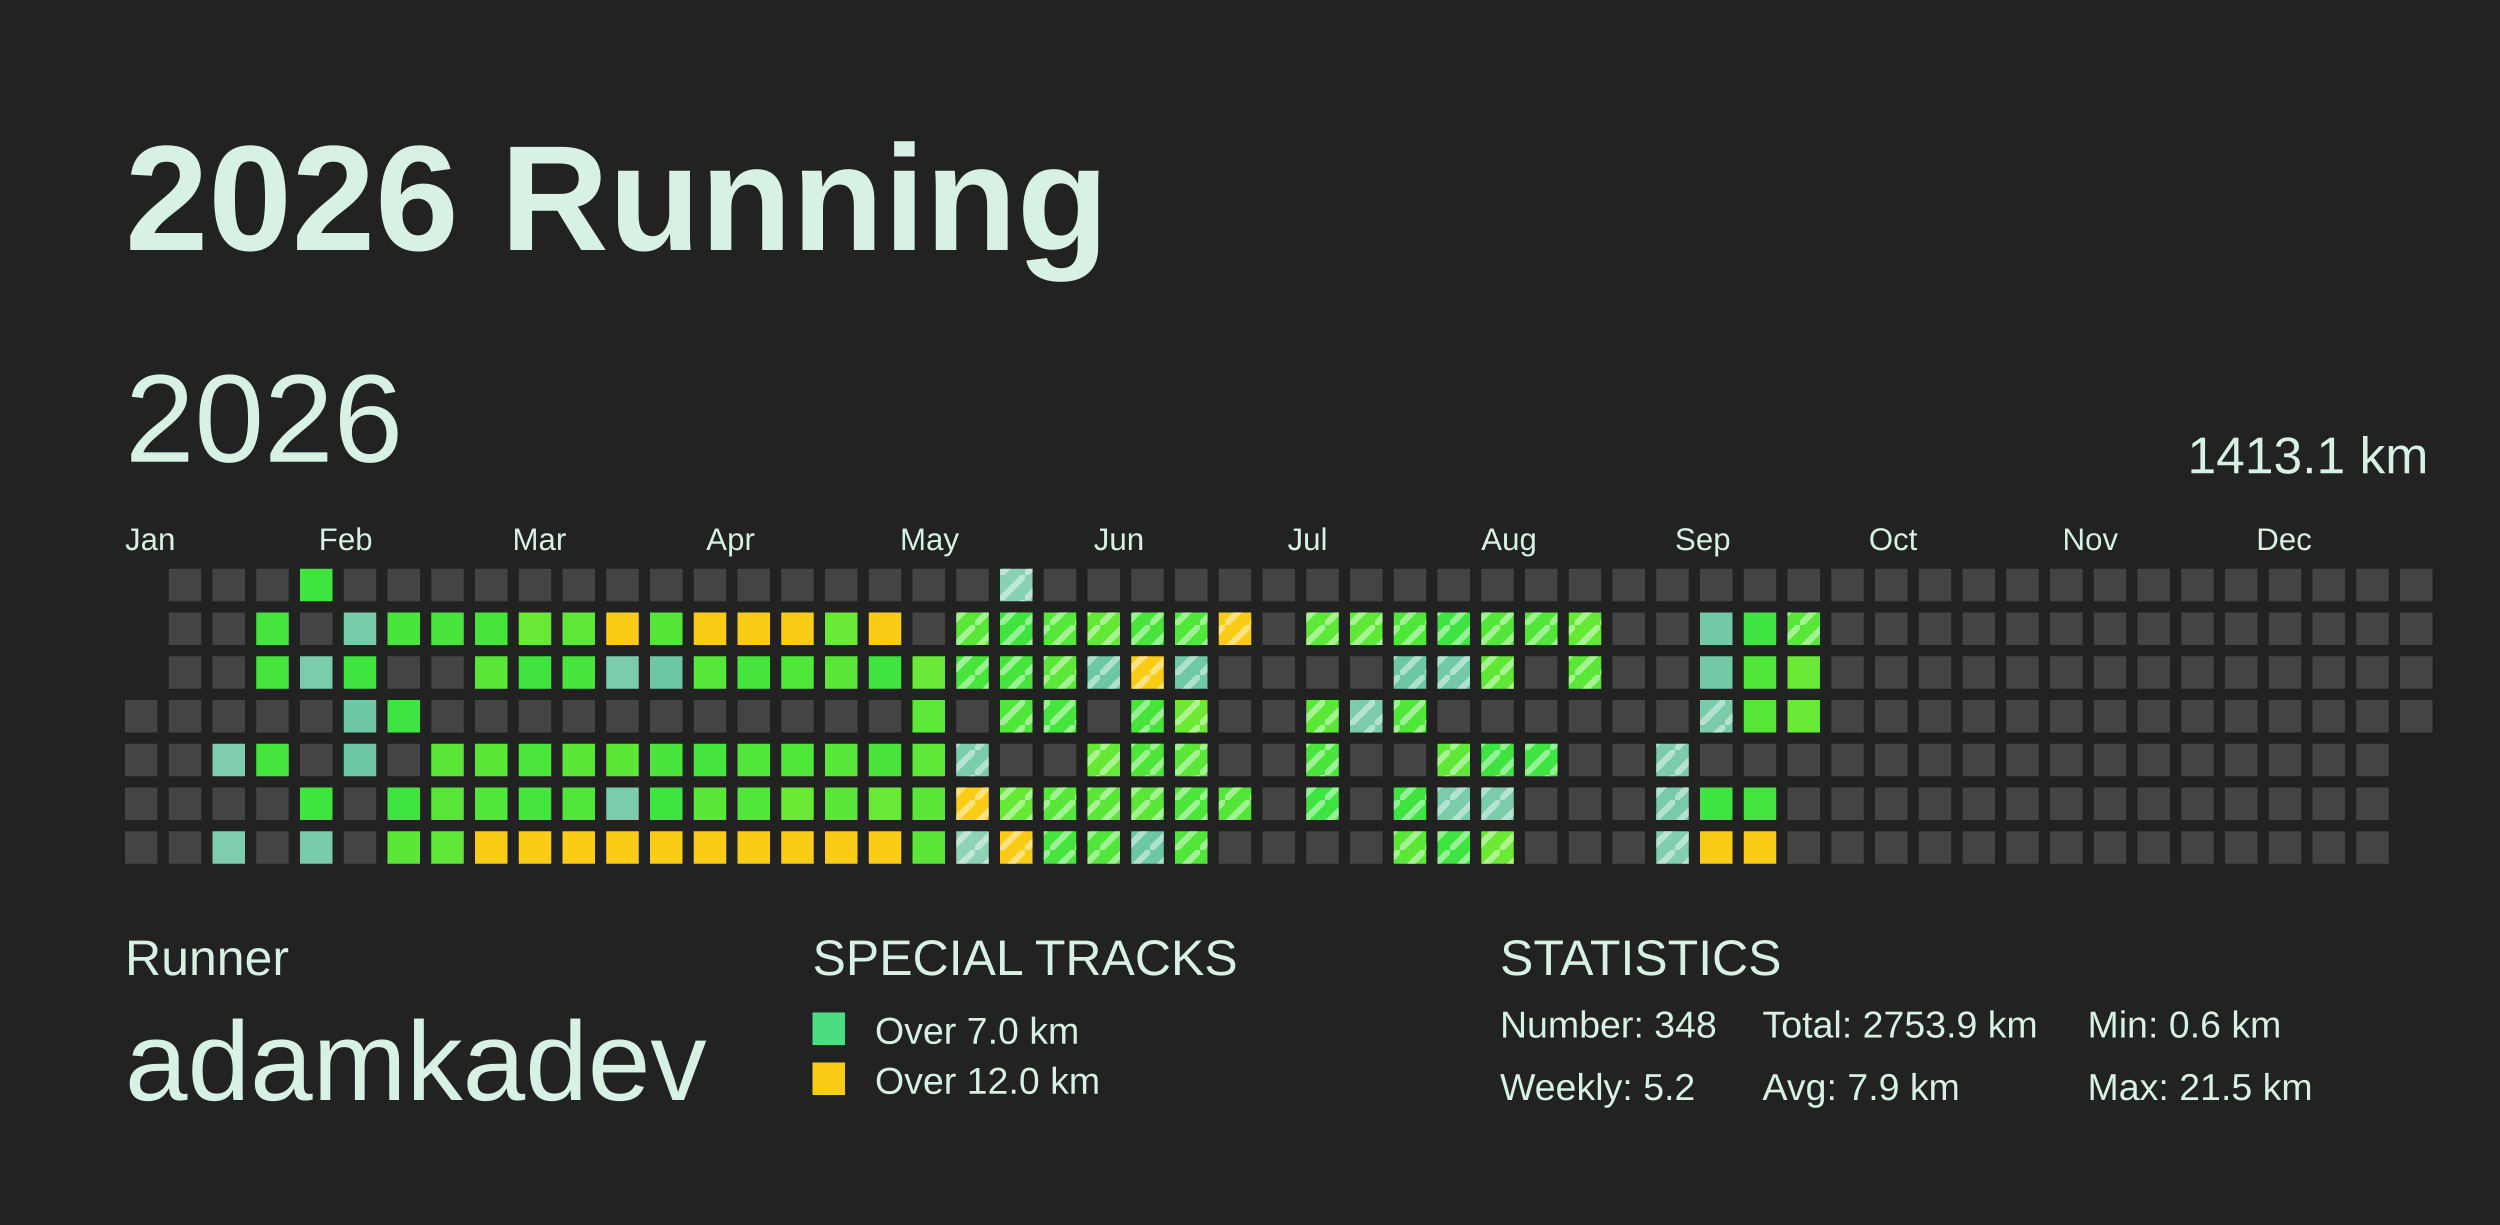
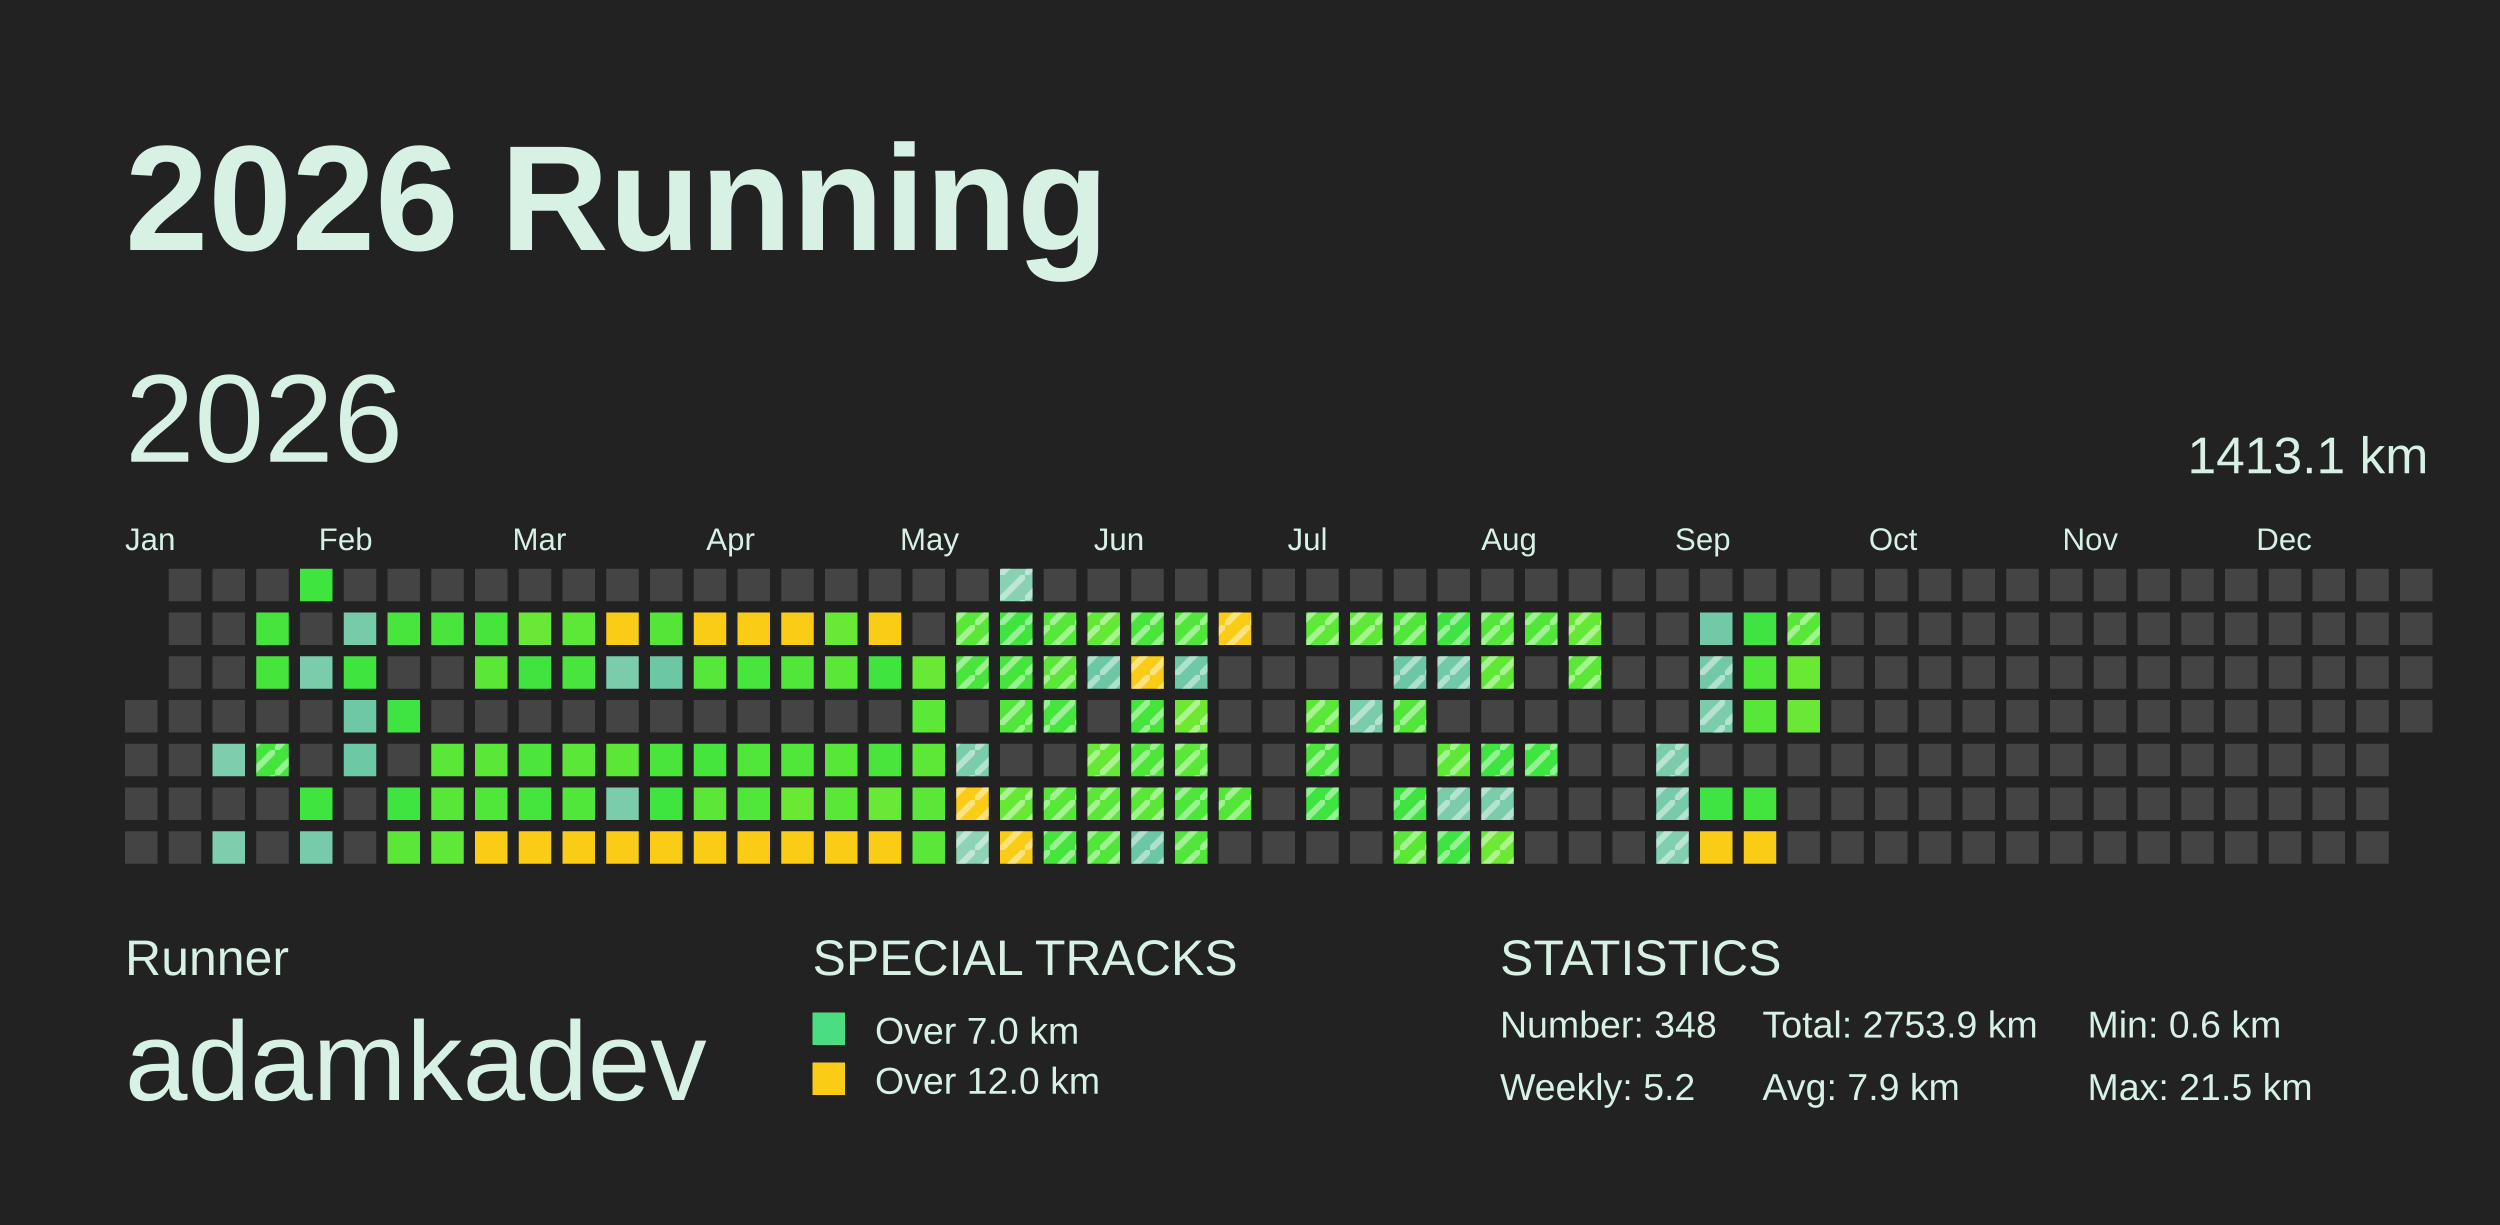
<svg xmlns="http://www.w3.org/2000/svg" baseProfile="full" height="98mm" version="1.1" viewBox="0,0,200,98" width="200mm">
  <defs>
    <pattern height="2" id="indoor-stripe" patternUnits="userSpaceOnUse" width="2">
      <line stroke="white" stroke-opacity="0.45" stroke-width="0.5" x1="0" x2="2" y1="2" y2="0" />
    </pattern>
  </defs>
  <rect fill="#222222" height="98" width="200" x="0" y="0" />
  <text fill="#D7F2E5" style="font-size:12px; font-family:Arial; font-weight:bold;" x="10" y="20">2026 Running</text>
  <text fill="#D7F2E5" style="font-size:4px; font-family:Arial" x="10" y="78">Runner</text>
  <text fill="#D7F2E5" style="font-size:9px; font-family:Arial" x="10" y="88">adamkadev</text>
  <text fill="#D7F2E5" style="font-size:4px; font-family:Arial" x="65" y="78">SPECIAL TRACKS</text>
  <rect fill="#4ADE80" height="2.6" width="2.6" x="65" y="81" />
  <text fill="#D7F2E5" style="font-size:3px; font-family:Arial" x="70" y="83.5">Over 7.0 km</text>
  <rect fill="#FACC15" height="2.6" width="2.6" x="65" y="85" />
  <text fill="#D7F2E5" style="font-size:3px; font-family:Arial" x="70" y="87.5">Over 12.0 km</text>
  <text fill="#D7F2E5" style="font-size:4px; font-family:Arial" x="120" y="78">STATISTICS</text>
  <text fill="#D7F2E5" style="font-size:3px; font-family:Arial" x="120" y="83">Number: 348</text>
  <text fill="#D7F2E5" style="font-size:3px; font-family:Arial" x="120" y="88">Weekly: 5.2</text>
  <text fill="#D7F2E5" style="font-size:3px; font-family:Arial" x="141" y="83">Total: 2753.9 km</text>
  <text fill="#D7F2E5" style="font-size:3px; font-family:Arial" x="141" y="88">Avg: 7.9 km</text>
  <text fill="#D7F2E5" style="font-size:3px; font-family:Arial" x="167" y="83">Min: 0.6 km</text>
  <text fill="#D7F2E5" style="font-size:3px; font-family:Arial" x="167" y="88">Max: 21.5 km</text>
  <text dominant-baseline="hanging" fill="#D7F2E5" style="font-size:10.0px; font-family:Arial;" x="10" y="30">2026</text>
  <text dominant-baseline="hanging" fill="#D7F2E5" style="font-size:4.125px; font-family:Arial;" x="175" y="35">1413.1 km</text>
  <text fill="#D7F2E5" style="font-size:2.5px; font-family:Arial" x="10.0" y="44">Jan</text>
  <text fill="#D7F2E5" style="font-size:2.5px; font-family:Arial" x="25.5" y="44">Feb</text>
  <text fill="#D7F2E5" style="font-size:2.5px; font-family:Arial" x="41.0" y="44">Mar</text>
  <text fill="#D7F2E5" style="font-size:2.5px; font-family:Arial" x="56.5" y="44">Apr</text>
  <text fill="#D7F2E5" style="font-size:2.5px; font-family:Arial" x="72.0" y="44">May</text>
  <text fill="#D7F2E5" style="font-size:2.5px; font-family:Arial" x="87.5" y="44">Jun</text>
  <text fill="#D7F2E5" style="font-size:2.5px; font-family:Arial" x="103.0" y="44">Jul</text>
  <text fill="#D7F2E5" style="font-size:2.5px; font-family:Arial" x="118.5" y="44">Aug</text>
  <text fill="#D7F2E5" style="font-size:2.5px; font-family:Arial" x="134.0" y="44">Sep</text>
  <text fill="#D7F2E5" style="font-size:2.5px; font-family:Arial" x="149.5" y="44">Oct</text>
  <text fill="#D7F2E5" style="font-size:2.5px; font-family:Arial" x="165.0" y="44">Nov</text>
  <text fill="#D7F2E5" style="font-size:2.5px; font-family:Arial" x="180.5" y="44">Dec</text>
  <rect fill="#444444" height="2.6" width="2.6" x="10.0" y="56.0" />
  <rect fill="#444444" height="2.6" width="2.6" x="10.0" y="59.5" />
  <rect fill="#444444" height="2.6" width="2.6" x="10.0" y="63.0" />
  <rect fill="#444444" height="2.6" width="2.6" x="10.0" y="66.5" />
  <rect fill="#444444" height="2.6" width="2.6" x="13.5" y="45.5" />
  <rect fill="#444444" height="2.6" width="2.6" x="13.5" y="49.0" />
  <rect fill="#444444" height="2.6" width="2.6" x="13.5" y="52.5" />
  <rect fill="#444444" height="2.6" width="2.6" x="13.5" y="56.0" />
  <rect fill="#444444" height="2.6" width="2.6" x="13.5" y="59.5" />
  <rect fill="#444444" height="2.6" width="2.6" x="13.5" y="63.0" />
  <rect fill="#444444" height="2.6" width="2.6" x="13.5" y="66.5" />
  <rect fill="#444444" height="2.6" width="2.6" x="17.0" y="45.5" />
  <rect fill="#444444" height="2.6" width="2.6" x="17.0" y="49.0" />
  <rect fill="#444444" height="2.6" width="2.6" x="17.0" y="52.5" />
  <rect fill="#444444" height="2.6" width="2.6" x="17.0" y="56.0" />
  <rect fill="#7ecdad" height="2.6" width="2.6" x="17.0" y="59.5" />
  <rect fill="#444444" height="2.6" width="2.6" x="17.0" y="63.0" />
  <rect fill="#7ecdad" height="2.6" width="2.6" x="17.0" y="66.5" />
  <rect fill="#444444" height="2.6" width="2.6" x="20.5" y="45.5" />
  <rect fill="#45e53d" height="2.6" width="2.6" x="20.5" y="49.0" />
  <rect fill="#46e53c" height="2.6" width="2.6" x="20.5" y="52.5" />
  <rect fill="#444444" height="2.6" width="2.6" x="20.5" y="56.0" />
  <rect fill="#43e53d" height="2.6" width="2.6" x="20.5" y="59.5" />
+   <rect fill="url(#indoor-stripe)" height="2.6" style="pointer-events: none;" width="2.6" x="20.5" y="59.5" />
  <rect fill="#444444" height="2.6" width="2.6" x="20.5" y="63.0" />
  <rect fill="#444444" height="2.6" width="2.6" x="20.5" y="66.5" />
  <rect fill="#3fe43e" height="2.6" width="2.6" x="24.0" y="45.5" />
  <rect fill="#444444" height="2.6" width="2.6" x="24.0" y="49.0" />
  <rect fill="#7accab" height="2.6" width="2.6" x="24.0" y="52.5" />
  <rect fill="#444444" height="2.6" width="2.6" x="24.0" y="56.0" />
  <rect fill="#444444" height="2.6" width="2.6" x="24.0" y="59.5" />
  <rect fill="#40e43e" height="2.6" width="2.6" x="24.0" y="63.0" />
  <rect fill="#78cbaa" height="2.6" width="2.6" x="24.0" y="66.5" />
  <rect fill="#444444" height="2.6" width="2.6" x="27.5" y="45.5" />
  <rect fill="#76cba9" height="2.6" width="2.6" x="27.5" y="49.0" />
  <rect fill="#3fe43e" height="2.6" width="2.6" x="27.5" y="52.5" />
  <rect fill="#6ec8a5" height="2.6" width="2.6" x="27.5" y="56.0" />
  <rect fill="#6dc8a5" height="2.6" width="2.6" x="27.5" y="59.5" />
  <rect fill="#444444" height="2.6" width="2.6" x="27.5" y="63.0" />
  <rect fill="#444444" height="2.6" width="2.6" x="27.5" y="66.5" />
  <rect fill="#444444" height="2.6" width="2.6" x="31.0" y="45.5" />
  <rect fill="#48e53c" height="2.6" width="2.6" x="31.0" y="49.0" />
  <rect fill="#444444" height="2.6" width="2.6" x="31.0" y="52.5" />
  <rect fill="#3fe442" height="2.6" width="2.6" x="31.0" y="56.0" />
  <rect fill="#444444" height="2.6" width="2.6" x="31.0" y="59.5" />
  <rect fill="#3fe441" height="2.6" width="2.6" x="31.0" y="63.0" />
  <rect fill="#5be738" height="2.6" width="2.6" x="31.0" y="66.5" />
  <rect fill="#444444" height="2.6" width="2.6" x="34.5" y="45.5" />
  <rect fill="#49e53c" height="2.6" width="2.6" x="34.5" y="49.0" />
  <rect fill="#444444" height="2.6" width="2.6" x="34.5" y="52.5" />
  <rect fill="#444444" height="2.6" width="2.6" x="34.5" y="56.0" />
  <rect fill="#5be738" height="2.6" width="2.6" x="34.5" y="59.5" />
  <rect fill="#58e738" height="2.6" width="2.6" x="34.5" y="63.0" />
  <rect fill="#5fe837" height="2.6" width="2.6" x="34.5" y="66.5" />
  <rect fill="#444444" height="2.6" width="2.6" x="38.0" y="45.5" />
  <rect fill="#47e53c" height="2.6" width="2.6" x="38.0" y="49.0" />
  <rect fill="#5be738" height="2.6" width="2.6" x="38.0" y="52.5" />
  <rect fill="#444444" height="2.6" width="2.6" x="38.0" y="56.0" />
  <rect fill="#5be738" height="2.6" width="2.6" x="38.0" y="59.5" />
  <rect fill="#50e63a" height="2.6" width="2.6" x="38.0" y="63.0" />
  <rect fill="#FACC15" height="2.6" width="2.6" x="38.0" y="66.5" />
  <rect fill="#444444" height="2.6" width="2.6" x="41.5" y="45.5" />
  <rect fill="#69e935" height="2.6" width="2.6" x="41.5" y="49.0" />
  <rect fill="#41e43e" height="2.6" width="2.6" x="41.5" y="52.5" />
  <rect fill="#444444" height="2.6" width="2.6" x="41.5" y="56.0" />
  <rect fill="#4be53b" height="2.6" width="2.6" x="41.5" y="59.5" />
  <rect fill="#45e53d" height="2.6" width="2.6" x="41.5" y="63.0" />
  <rect fill="#FACC15" height="2.6" width="2.6" x="41.5" y="66.5" />
  <rect fill="#444444" height="2.6" width="2.6" x="45.0" y="45.5" />
  <rect fill="#5de837" height="2.6" width="2.6" x="45.0" y="49.0" />
  <rect fill="#48e53c" height="2.6" width="2.6" x="45.0" y="52.5" />
  <rect fill="#444444" height="2.6" width="2.6" x="45.0" y="56.0" />
  <rect fill="#5be738" height="2.6" width="2.6" x="45.0" y="59.5" />
  <rect fill="#50e63a" height="2.6" width="2.6" x="45.0" y="63.0" />
  <rect fill="#FACC15" height="2.6" width="2.6" x="45.0" y="66.5" />
  <rect fill="#444444" height="2.6" width="2.6" x="48.5" y="45.5" />
  <rect fill="#FACC15" height="2.6" width="2.6" x="48.5" y="49.0" />
  <rect fill="#7accab" height="2.6" width="2.6" x="48.5" y="52.5" />
  <rect fill="#444444" height="2.6" width="2.6" x="48.5" y="56.0" />
  <rect fill="#5ce737" height="2.6" width="2.6" x="48.5" y="59.5" />
  <rect fill="#7accab" height="2.6" width="2.6" x="48.5" y="63.0" />
  <rect fill="#FACC15" height="2.6" width="2.6" x="48.5" y="66.5" />
  <rect fill="#444444" height="2.6" width="2.6" x="52.0" y="45.5" />
  <rect fill="#53e639" height="2.6" width="2.6" x="52.0" y="49.0" />
  <rect fill="#6cc7a4" height="2.6" width="2.6" x="52.0" y="52.5" />
  <rect fill="#444444" height="2.6" width="2.6" x="52.0" y="56.0" />
  <rect fill="#4ae53b" height="2.6" width="2.6" x="52.0" y="59.5" />
  <rect fill="#40e43e" height="2.6" width="2.6" x="52.0" y="63.0" />
  <rect fill="#FACC15" height="2.6" width="2.6" x="52.0" y="66.5" />
  <rect fill="#444444" height="2.6" width="2.6" x="55.5" y="45.5" />
  <rect fill="#FACC15" height="2.6" width="2.6" x="55.5" y="49.0" />
  <rect fill="#55e739" height="2.6" width="2.6" x="55.5" y="52.5" />
  <rect fill="#444444" height="2.6" width="2.6" x="55.5" y="56.0" />
  <rect fill="#45e53d" height="2.6" width="2.6" x="55.5" y="59.5" />
  <rect fill="#5be738" height="2.6" width="2.6" x="55.5" y="63.0" />
  <rect fill="#FACC15" height="2.6" width="2.6" x="55.5" y="66.5" />
  <rect fill="#444444" height="2.6" width="2.6" x="59.0" y="45.5" />
  <rect fill="#FACC15" height="2.6" width="2.6" x="59.0" y="49.0" />
  <rect fill="#48e53c" height="2.6" width="2.6" x="59.0" y="52.5" />
  <rect fill="#444444" height="2.6" width="2.6" x="59.0" y="56.0" />
  <rect fill="#50e63a" height="2.6" width="2.6" x="59.0" y="59.5" />
  <rect fill="#50e63a" height="2.6" width="2.6" x="59.0" y="63.0" />
  <rect fill="#FACC15" height="2.6" width="2.6" x="59.0" y="66.5" />
  <rect fill="#444444" height="2.6" width="2.6" x="62.5" y="45.5" />
  <rect fill="#FACC15" height="2.6" width="2.6" x="62.5" y="49.0" />
  <rect fill="#51e63a" height="2.6" width="2.6" x="62.5" y="52.5" />
  <rect fill="#444444" height="2.6" width="2.6" x="62.5" y="56.0" />
  <rect fill="#50e63a" height="2.6" width="2.6" x="62.5" y="59.5" />
  <rect fill="#6ae934" height="2.6" width="2.6" x="62.5" y="63.0" />
  <rect fill="#FACC15" height="2.6" width="2.6" x="62.5" y="66.5" />
  <rect fill="#444444" height="2.6" width="2.6" x="66.0" y="45.5" />
  <rect fill="#67e935" height="2.6" width="2.6" x="66.0" y="49.0" />
  <rect fill="#5be738" height="2.6" width="2.6" x="66.0" y="52.5" />
  <rect fill="#444444" height="2.6" width="2.6" x="66.0" y="56.0" />
  <rect fill="#57e739" height="2.6" width="2.6" x="66.0" y="59.5" />
  <rect fill="#5be738" height="2.6" width="2.6" x="66.0" y="63.0" />
  <rect fill="#FACC15" height="2.6" width="2.6" x="66.0" y="66.5" />
  <rect fill="#444444" height="2.6" width="2.6" x="69.5" y="45.5" />
  <rect fill="#FACC15" height="2.6" width="2.6" x="69.5" y="49.0" />
  <rect fill="#3fe43e" height="2.6" width="2.6" x="69.5" y="52.5" />
  <rect fill="#444444" height="2.6" width="2.6" x="69.5" y="56.0" />
  <rect fill="#49e53c" height="2.6" width="2.6" x="69.5" y="59.5" />
  <rect fill="#68e935" height="2.6" width="2.6" x="69.5" y="63.0" />
  <rect fill="#FACC15" height="2.6" width="2.6" x="69.5" y="66.5" />
  <rect fill="#444444" height="2.6" width="2.6" x="73.0" y="45.5" />
  <rect fill="#444444" height="2.6" width="2.6" x="73.0" y="49.0" />
  <rect fill="#67e935" height="2.6" width="2.6" x="73.0" y="52.5" />
  <rect fill="#5ce837" height="2.6" width="2.6" x="73.0" y="56.0" />
  <rect fill="#5de837" height="2.6" width="2.6" x="73.0" y="59.5" />
  <rect fill="#5be738" height="2.6" width="2.6" x="73.0" y="63.0" />
  <rect fill="#5be738" height="2.6" width="2.6" x="73.0" y="66.5" />
  <rect fill="#444444" height="2.6" width="2.6" x="76.5" y="45.5" />
  <rect fill="#5be738" height="2.6" width="2.6" x="76.5" y="49.0" />
  <rect fill="url(#indoor-stripe)" height="2.6" style="pointer-events: none;" width="2.6" x="76.5" y="49.0" />
  <rect fill="#48e53c" height="2.6" width="2.6" x="76.5" y="52.5" />
  <rect fill="url(#indoor-stripe)" height="2.6" style="pointer-events: none;" width="2.6" x="76.5" y="52.5" />
  <rect fill="#444444" height="2.6" width="2.6" x="76.5" y="56.0" />
  <rect fill="#7accab" height="2.6" width="2.6" x="76.5" y="59.5" />
  <rect fill="url(#indoor-stripe)" height="2.6" style="pointer-events: none;" width="2.6" x="76.5" y="59.5" />
  <rect fill="#FACC15" height="2.6" width="2.6" x="76.5" y="63.0" />
  <rect fill="url(#indoor-stripe)" height="2.6" style="pointer-events: none;" width="2.6" x="76.5" y="63.0" />
  <rect fill="#8fd3b6" height="2.6" width="2.6" x="76.5" y="66.5" />
  <rect fill="url(#indoor-stripe)" height="2.6" style="pointer-events: none;" width="2.6" x="76.5" y="66.5" />
  <rect fill="#89d1b3" height="2.6" width="2.6" x="80.0" y="45.5" />
  <rect fill="url(#indoor-stripe)" height="2.6" style="pointer-events: none;" width="2.6" x="80.0" y="45.5" />
  <rect fill="#40e43e" height="2.6" width="2.6" x="80.0" y="49.0" />
  <rect fill="url(#indoor-stripe)" height="2.6" style="pointer-events: none;" width="2.6" x="80.0" y="49.0" />
  <rect fill="#46e53c" height="2.6" width="2.6" x="80.0" y="52.5" />
  <rect fill="url(#indoor-stripe)" height="2.6" style="pointer-events: none;" width="2.6" x="80.0" y="52.5" />
  <rect fill="#50e63a" height="2.6" width="2.6" x="80.0" y="56.0" />
  <rect fill="url(#indoor-stripe)" height="2.6" style="pointer-events: none;" width="2.6" x="80.0" y="56.0" />
  <rect fill="#444444" height="2.6" width="2.6" x="80.0" y="59.5" />
  <rect fill="#66e935" height="2.6" width="2.6" x="80.0" y="63.0" />
  <rect fill="url(#indoor-stripe)" height="2.6" style="pointer-events: none;" width="2.6" x="80.0" y="63.0" />
  <rect fill="#FACC15" height="2.6" width="2.6" x="80.0" y="66.5" />
  <rect fill="url(#indoor-stripe)" height="2.6" style="pointer-events: none;" width="2.6" x="80.0" y="66.5" />
  <rect fill="#444444" height="2.6" width="2.6" x="83.5" y="45.5" />
  <rect fill="#55e739" height="2.6" width="2.6" x="83.5" y="49.0" />
  <rect fill="url(#indoor-stripe)" height="2.6" style="pointer-events: none;" width="2.6" x="83.5" y="49.0" />
  <rect fill="#5be738" height="2.6" width="2.6" x="83.5" y="52.5" />
  <rect fill="url(#indoor-stripe)" height="2.6" style="pointer-events: none;" width="2.6" x="83.5" y="52.5" />
  <rect fill="#45e53d" height="2.6" width="2.6" x="83.5" y="56.0" />
  <rect fill="url(#indoor-stripe)" height="2.6" style="pointer-events: none;" width="2.6" x="83.5" y="56.0" />
  <rect fill="#444444" height="2.6" width="2.6" x="83.5" y="59.5" />
  <rect fill="#56e739" height="2.6" width="2.6" x="83.5" y="63.0" />
  <rect fill="url(#indoor-stripe)" height="2.6" style="pointer-events: none;" width="2.6" x="83.5" y="63.0" />
  <rect fill="#45e53d" height="2.6" width="2.6" x="83.5" y="66.5" />
  <rect fill="url(#indoor-stripe)" height="2.6" style="pointer-events: none;" width="2.6" x="83.5" y="66.5" />
  <rect fill="#444444" height="2.6" width="2.6" x="87.0" y="45.5" />
  <rect fill="#64e836" height="2.6" width="2.6" x="87.0" y="49.0" />
  <rect fill="url(#indoor-stripe)" height="2.6" style="pointer-events: none;" width="2.6" x="87.0" y="49.0" />
  <rect fill="#6cc7a4" height="2.6" width="2.6" x="87.0" y="52.5" />
  <rect fill="url(#indoor-stripe)" height="2.6" style="pointer-events: none;" width="2.6" x="87.0" y="52.5" />
  <rect fill="#444444" height="2.6" width="2.6" x="87.0" y="56.0" />
  <rect fill="#66e935" height="2.6" width="2.6" x="87.0" y="59.5" />
  <rect fill="url(#indoor-stripe)" height="2.6" style="pointer-events: none;" width="2.6" x="87.0" y="59.5" />
  <rect fill="#5be738" height="2.6" width="2.6" x="87.0" y="63.0" />
  <rect fill="url(#indoor-stripe)" height="2.6" style="pointer-events: none;" width="2.6" x="87.0" y="63.0" />
  <rect fill="#50e63a" height="2.6" width="2.6" x="87.0" y="66.5" />
  <rect fill="url(#indoor-stripe)" height="2.6" style="pointer-events: none;" width="2.6" x="87.0" y="66.5" />
  <rect fill="#444444" height="2.6" width="2.6" x="90.5" y="45.5" />
  <rect fill="#49e53c" height="2.6" width="2.6" x="90.5" y="49.0" />
  <rect fill="url(#indoor-stripe)" height="2.6" style="pointer-events: none;" width="2.6" x="90.5" y="49.0" />
  <rect fill="#FACC15" height="2.6" width="2.6" x="90.5" y="52.5" />
  <rect fill="url(#indoor-stripe)" height="2.6" style="pointer-events: none;" width="2.6" x="90.5" y="52.5" />
  <rect fill="#47e53c" height="2.6" width="2.6" x="90.5" y="56.0" />
  <rect fill="url(#indoor-stripe)" height="2.6" style="pointer-events: none;" width="2.6" x="90.5" y="56.0" />
  <rect fill="#4fe63a" height="2.6" width="2.6" x="90.5" y="59.5" />
  <rect fill="url(#indoor-stripe)" height="2.6" style="pointer-events: none;" width="2.6" x="90.5" y="59.5" />
  <rect fill="#5ae738" height="2.6" width="2.6" x="90.5" y="63.0" />
  <rect fill="url(#indoor-stripe)" height="2.6" style="pointer-events: none;" width="2.6" x="90.5" y="63.0" />
  <rect fill="#6cc7a4" height="2.6" width="2.6" x="90.5" y="66.5" />
  <rect fill="url(#indoor-stripe)" height="2.6" style="pointer-events: none;" width="2.6" x="90.5" y="66.5" />
  <rect fill="#444444" height="2.6" width="2.6" x="94.0" y="45.5" />
  <rect fill="#50e63a" height="2.6" width="2.6" x="94.0" y="49.0" />
  <rect fill="url(#indoor-stripe)" height="2.6" style="pointer-events: none;" width="2.6" x="94.0" y="49.0" />
  <rect fill="#6fc8a6" height="2.6" width="2.6" x="94.0" y="52.5" />
  <rect fill="url(#indoor-stripe)" height="2.6" style="pointer-events: none;" width="2.6" x="94.0" y="52.5" />
  <rect fill="#6de934" height="2.6" width="2.6" x="94.0" y="56.0" />
  <rect fill="url(#indoor-stripe)" height="2.6" style="pointer-events: none;" width="2.6" x="94.0" y="56.0" />
  <rect fill="#5be738" height="2.6" width="2.6" x="94.0" y="59.5" />
  <rect fill="url(#indoor-stripe)" height="2.6" style="pointer-events: none;" width="2.6" x="94.0" y="59.5" />
  <rect fill="#4de63b" height="2.6" width="2.6" x="94.0" y="63.0" />
  <rect fill="url(#indoor-stripe)" height="2.6" style="pointer-events: none;" width="2.6" x="94.0" y="63.0" />
  <rect fill="#50e63a" height="2.6" width="2.6" x="94.0" y="66.5" />
  <rect fill="url(#indoor-stripe)" height="2.6" style="pointer-events: none;" width="2.6" x="94.0" y="66.5" />
  <rect fill="#444444" height="2.6" width="2.6" x="97.5" y="45.5" />
  <rect fill="#FACC15" height="2.6" width="2.6" x="97.5" y="49.0" />
  <rect fill="url(#indoor-stripe)" height="2.6" style="pointer-events: none;" width="2.6" x="97.5" y="49.0" />
  <rect fill="#444444" height="2.6" width="2.6" x="97.5" y="52.5" />
  <rect fill="#444444" height="2.6" width="2.6" x="97.5" y="56.0" />
  <rect fill="#444444" height="2.6" width="2.6" x="97.5" y="59.5" />
  <rect fill="#53e639" height="2.6" width="2.6" x="97.5" y="63.0" />
  <rect fill="url(#indoor-stripe)" height="2.6" style="pointer-events: none;" width="2.6" x="97.5" y="63.0" />
  <rect fill="#444444" height="2.6" width="2.6" x="97.5" y="66.5" />
  <rect fill="#444444" height="2.6" width="2.6" x="101.0" y="45.5" />
  <rect fill="#444444" height="2.6" width="2.6" x="101.0" y="49.0" />
  <rect fill="#444444" height="2.6" width="2.6" x="101.0" y="52.5" />
  <rect fill="#444444" height="2.6" width="2.6" x="101.0" y="56.0" />
  <rect fill="#444444" height="2.6" width="2.6" x="101.0" y="59.5" />
  <rect fill="#444444" height="2.6" width="2.6" x="101.0" y="63.0" />
  <rect fill="#444444" height="2.6" width="2.6" x="101.0" y="66.5" />
  <rect fill="#444444" height="2.6" width="2.6" x="104.5" y="45.5" />
  <rect fill="#5ee837" height="2.6" width="2.6" x="104.5" y="49.0" />
  <rect fill="url(#indoor-stripe)" height="2.6" style="pointer-events: none;" width="2.6" x="104.5" y="49.0" />
  <rect fill="#444444" height="2.6" width="2.6" x="104.5" y="52.5" />
  <rect fill="#5be737" height="2.6" width="2.6" x="104.5" y="56.0" />
  <rect fill="url(#indoor-stripe)" height="2.6" style="pointer-events: none;" width="2.6" x="104.5" y="56.0" />
  <rect fill="#49e53c" height="2.6" width="2.6" x="104.5" y="59.5" />
  <rect fill="url(#indoor-stripe)" height="2.6" style="pointer-events: none;" width="2.6" x="104.5" y="59.5" />
  <rect fill="#3ee43f" height="2.6" width="2.6" x="104.5" y="63.0" />
  <rect fill="url(#indoor-stripe)" height="2.6" style="pointer-events: none;" width="2.6" x="104.5" y="63.0" />
  <rect fill="#444444" height="2.6" width="2.6" x="104.5" y="66.5" />
  <rect fill="#444444" height="2.6" width="2.6" x="108.0" y="45.5" />
  <rect fill="#5fe837" height="2.6" width="2.6" x="108.0" y="49.0" />
  <rect fill="url(#indoor-stripe)" height="2.6" style="pointer-events: none;" width="2.6" x="108.0" y="49.0" />
  <rect fill="#444444" height="2.6" width="2.6" x="108.0" y="52.5" />
  <rect fill="#7accab" height="2.6" width="2.6" x="108.0" y="56.0" />
  <rect fill="url(#indoor-stripe)" height="2.6" style="pointer-events: none;" width="2.6" x="108.0" y="56.0" />
  <rect fill="#444444" height="2.6" width="2.6" x="108.0" y="59.5" />
  <rect fill="#444444" height="2.6" width="2.6" x="108.0" y="63.0" />
  <rect fill="#444444" height="2.6" width="2.6" x="108.0" y="66.5" />
  <rect fill="#444444" height="2.6" width="2.6" x="111.5" y="45.5" />
  <rect fill="#50e63a" height="2.6" width="2.6" x="111.5" y="49.0" />
  <rect fill="url(#indoor-stripe)" height="2.6" style="pointer-events: none;" width="2.6" x="111.5" y="49.0" />
  <rect fill="#6cc7a4" height="2.6" width="2.6" x="111.5" y="52.5" />
  <rect fill="url(#indoor-stripe)" height="2.6" style="pointer-events: none;" width="2.6" x="111.5" y="52.5" />
  <rect fill="#51e63a" height="2.6" width="2.6" x="111.5" y="56.0" />
  <rect fill="url(#indoor-stripe)" height="2.6" style="pointer-events: none;" width="2.6" x="111.5" y="56.0" />
  <rect fill="#444444" height="2.6" width="2.6" x="111.5" y="59.5" />
  <rect fill="#3fe441" height="2.6" width="2.6" x="111.5" y="63.0" />
  <rect fill="url(#indoor-stripe)" height="2.6" style="pointer-events: none;" width="2.6" x="111.5" y="63.0" />
  <rect fill="#5be738" height="2.6" width="2.6" x="111.5" y="66.5" />
  <rect fill="url(#indoor-stripe)" height="2.6" style="pointer-events: none;" width="2.6" x="111.5" y="66.5" />
  <rect fill="#444444" height="2.6" width="2.6" x="115.0" y="45.5" />
  <rect fill="#3fe443" height="2.6" width="2.6" x="115.0" y="49.0" />
  <rect fill="url(#indoor-stripe)" height="2.6" style="pointer-events: none;" width="2.6" x="115.0" y="49.0" />
  <rect fill="#71c9a7" height="2.6" width="2.6" x="115.0" y="52.5" />
  <rect fill="url(#indoor-stripe)" height="2.6" style="pointer-events: none;" width="2.6" x="115.0" y="52.5" />
  <rect fill="#444444" height="2.6" width="2.6" x="115.0" y="56.0" />
  <rect fill="#5fe837" height="2.6" width="2.6" x="115.0" y="59.5" />
  <rect fill="url(#indoor-stripe)" height="2.6" style="pointer-events: none;" width="2.6" x="115.0" y="59.5" />
  <rect fill="#7accab" height="2.6" width="2.6" x="115.0" y="63.0" />
  <rect fill="url(#indoor-stripe)" height="2.6" style="pointer-events: none;" width="2.6" x="115.0" y="63.0" />
  <rect fill="#3fe440" height="2.6" width="2.6" x="115.0" y="66.5" />
  <rect fill="url(#indoor-stripe)" height="2.6" style="pointer-events: none;" width="2.6" x="115.0" y="66.5" />
  <rect fill="#444444" height="2.6" width="2.6" x="118.5" y="45.5" />
  <rect fill="#54e739" height="2.6" width="2.6" x="118.5" y="49.0" />
  <rect fill="url(#indoor-stripe)" height="2.6" style="pointer-events: none;" width="2.6" x="118.5" y="49.0" />
  <rect fill="#60e836" height="2.6" width="2.6" x="118.5" y="52.5" />
  <rect fill="url(#indoor-stripe)" height="2.6" style="pointer-events: none;" width="2.6" x="118.5" y="52.5" />
  <rect fill="#444444" height="2.6" width="2.6" x="118.5" y="56.0" />
  <rect fill="#3fe443" height="2.6" width="2.6" x="118.5" y="59.5" />
  <rect fill="url(#indoor-stripe)" height="2.6" style="pointer-events: none;" width="2.6" x="118.5" y="59.5" />
  <rect fill="#7accab" height="2.6" width="2.6" x="118.5" y="63.0" />
  <rect fill="url(#indoor-stripe)" height="2.6" style="pointer-events: none;" width="2.6" x="118.5" y="63.0" />
  <rect fill="#6ce934" height="2.6" width="2.6" x="118.5" y="66.5" />
  <rect fill="url(#indoor-stripe)" height="2.6" style="pointer-events: none;" width="2.6" x="118.5" y="66.5" />
  <rect fill="#444444" height="2.6" width="2.6" x="122.0" y="45.5" />
  <rect fill="#52e63a" height="2.6" width="2.6" x="122.0" y="49.0" />
  <rect fill="url(#indoor-stripe)" height="2.6" style="pointer-events: none;" width="2.6" x="122.0" y="49.0" />
  <rect fill="#444444" height="2.6" width="2.6" x="122.0" y="52.5" />
  <rect fill="#444444" height="2.6" width="2.6" x="122.0" y="56.0" />
  <rect fill="#3ee43f" height="2.6" width="2.6" x="122.0" y="59.5" />
  <rect fill="url(#indoor-stripe)" height="2.6" style="pointer-events: none;" width="2.6" x="122.0" y="59.5" />
  <rect fill="#444444" height="2.6" width="2.6" x="122.0" y="63.0" />
  <rect fill="#444444" height="2.6" width="2.6" x="122.0" y="66.5" />
  <rect fill="#444444" height="2.6" width="2.6" x="125.5" y="45.5" />
  <rect fill="#66e935" height="2.6" width="2.6" x="125.5" y="49.0" />
  <rect fill="url(#indoor-stripe)" height="2.6" style="pointer-events: none;" width="2.6" x="125.5" y="49.0" />
  <rect fill="#5be738" height="2.6" width="2.6" x="125.5" y="52.5" />
  <rect fill="url(#indoor-stripe)" height="2.6" style="pointer-events: none;" width="2.6" x="125.5" y="52.5" />
  <rect fill="#444444" height="2.6" width="2.6" x="125.5" y="56.0" />
  <rect fill="#444444" height="2.6" width="2.6" x="125.5" y="59.5" />
  <rect fill="#444444" height="2.6" width="2.6" x="125.5" y="63.0" />
  <rect fill="#444444" height="2.6" width="2.6" x="125.5" y="66.5" />
  <rect fill="#444444" height="2.6" width="2.6" x="129.0" y="45.5" />
  <rect fill="#444444" height="2.6" width="2.6" x="129.0" y="49.0" />
  <rect fill="#444444" height="2.6" width="2.6" x="129.0" y="52.5" />
  <rect fill="#444444" height="2.6" width="2.6" x="129.0" y="56.0" />
  <rect fill="#444444" height="2.6" width="2.6" x="129.0" y="59.5" />
  <rect fill="#444444" height="2.6" width="2.6" x="129.0" y="63.0" />
  <rect fill="#444444" height="2.6" width="2.6" x="129.0" y="66.5" />
  <rect fill="#444444" height="2.6" width="2.6" x="132.5" y="45.5" />
  <rect fill="#444444" height="2.6" width="2.6" x="132.5" y="49.0" />
  <rect fill="#444444" height="2.6" width="2.6" x="132.5" y="52.5" />
  <rect fill="#444444" height="2.6" width="2.6" x="132.5" y="56.0" />
  <rect fill="#7cccac" height="2.6" width="2.6" x="132.5" y="59.5" />
  <rect fill="url(#indoor-stripe)" height="2.6" style="pointer-events: none;" width="2.6" x="132.5" y="59.5" />
  <rect fill="#78cbaa" height="2.6" width="2.6" x="132.5" y="63.0" />
  <rect fill="url(#indoor-stripe)" height="2.6" style="pointer-events: none;" width="2.6" x="132.5" y="63.0" />
  <rect fill="#82cfaf" height="2.6" width="2.6" x="132.5" y="66.5" />
  <rect fill="url(#indoor-stripe)" height="2.6" style="pointer-events: none;" width="2.6" x="132.5" y="66.5" />
  <rect fill="#444444" height="2.6" width="2.6" x="136.0" y="45.5" />
  <rect fill="#72c9a7" height="2.6" width="2.6" x="136.0" y="49.0" />
  <rect fill="#72c9a7" height="2.6" width="2.6" x="136.0" y="52.5" />
+   <rect fill="url(#indoor-stripe)" height="2.6" style="pointer-events: none;" width="2.6" x="136.0" y="52.5" />
  <rect fill="#7accab" height="2.6" width="2.6" x="136.0" y="56.0" />
  <rect fill="url(#indoor-stripe)" height="2.6" style="pointer-events: none;" width="2.6" x="136.0" y="56.0" />
  <rect fill="#444444" height="2.6" width="2.6" x="136.0" y="59.5" />
  <rect fill="#3fe443" height="2.6" width="2.6" x="136.0" y="63.0" />
  <rect fill="#FACC15" height="2.6" width="2.6" x="136.0" y="66.5" />
  <rect fill="#444444" height="2.6" width="2.6" x="139.5" y="45.5" />
  <rect fill="#3fe443" height="2.6" width="2.6" x="139.5" y="49.0" />
  <rect fill="#50e63a" height="2.6" width="2.6" x="139.5" y="52.5" />
  <rect fill="#57e738" height="2.6" width="2.6" x="139.5" y="56.0" />
  <rect fill="#444444" height="2.6" width="2.6" x="139.5" y="59.5" />
  <rect fill="#42e43d" height="2.6" width="2.6" x="139.5" y="63.0" />
  <rect fill="#FACC15" height="2.6" width="2.6" x="139.5" y="66.5" />
  <rect fill="#444444" height="2.6" width="2.6" x="143.0" y="45.5" />
  <rect fill="#58e738" height="2.6" width="2.6" x="143.0" y="49.0" />
  <rect fill="url(#indoor-stripe)" height="2.6" style="pointer-events: none;" width="2.6" x="143.0" y="49.0" />
  <rect fill="#6ae934" height="2.6" width="2.6" x="143.0" y="52.5" />
  <rect fill="#69e935" height="2.6" width="2.6" x="143.0" y="56.0" />
  <rect fill="#444444" height="2.6" width="2.6" x="143.0" y="59.5" />
  <rect fill="#444444" height="2.6" width="2.6" x="143.0" y="63.0" />
  <rect fill="#444444" height="2.6" width="2.6" x="143.0" y="66.5" />
  <rect fill="#444444" height="2.6" width="2.6" x="146.5" y="45.5" />
  <rect fill="#444444" height="2.6" width="2.6" x="146.5" y="49.0" />
  <rect fill="#444444" height="2.6" width="2.6" x="146.5" y="52.5" />
  <rect fill="#444444" height="2.6" width="2.6" x="146.5" y="56.0" />
  <rect fill="#444444" height="2.6" width="2.6" x="146.5" y="59.5" />
  <rect fill="#444444" height="2.6" width="2.6" x="146.5" y="63.0" />
  <rect fill="#444444" height="2.6" width="2.6" x="146.5" y="66.5" />
  <rect fill="#444444" height="2.6" width="2.6" x="150.0" y="45.5" />
  <rect fill="#444444" height="2.6" width="2.6" x="150.0" y="49.0" />
  <rect fill="#444444" height="2.6" width="2.6" x="150.0" y="52.5" />
  <rect fill="#444444" height="2.6" width="2.6" x="150.0" y="56.0" />
  <rect fill="#444444" height="2.6" width="2.6" x="150.0" y="59.5" />
  <rect fill="#444444" height="2.6" width="2.6" x="150.0" y="63.0" />
  <rect fill="#444444" height="2.6" width="2.6" x="150.0" y="66.5" />
  <rect fill="#444444" height="2.6" width="2.6" x="153.5" y="45.5" />
  <rect fill="#444444" height="2.6" width="2.6" x="153.5" y="49.0" />
  <rect fill="#444444" height="2.6" width="2.6" x="153.5" y="52.5" />
  <rect fill="#444444" height="2.6" width="2.6" x="153.5" y="56.0" />
  <rect fill="#444444" height="2.6" width="2.6" x="153.5" y="59.5" />
  <rect fill="#444444" height="2.6" width="2.6" x="153.5" y="63.0" />
  <rect fill="#444444" height="2.6" width="2.6" x="153.5" y="66.5" />
  <rect fill="#444444" height="2.6" width="2.6" x="157.0" y="45.5" />
  <rect fill="#444444" height="2.6" width="2.6" x="157.0" y="49.0" />
  <rect fill="#444444" height="2.6" width="2.6" x="157.0" y="52.5" />
  <rect fill="#444444" height="2.6" width="2.6" x="157.0" y="56.0" />
  <rect fill="#444444" height="2.6" width="2.6" x="157.0" y="59.5" />
  <rect fill="#444444" height="2.6" width="2.6" x="157.0" y="63.0" />
  <rect fill="#444444" height="2.6" width="2.6" x="157.0" y="66.5" />
  <rect fill="#444444" height="2.6" width="2.6" x="160.5" y="45.5" />
  <rect fill="#444444" height="2.6" width="2.6" x="160.5" y="49.0" />
  <rect fill="#444444" height="2.6" width="2.6" x="160.5" y="52.5" />
  <rect fill="#444444" height="2.6" width="2.6" x="160.5" y="56.0" />
  <rect fill="#444444" height="2.6" width="2.6" x="160.5" y="59.5" />
  <rect fill="#444444" height="2.6" width="2.6" x="160.5" y="63.0" />
  <rect fill="#444444" height="2.6" width="2.6" x="160.5" y="66.5" />
  <rect fill="#444444" height="2.6" width="2.6" x="164.0" y="45.5" />
  <rect fill="#444444" height="2.6" width="2.6" x="164.0" y="49.0" />
  <rect fill="#444444" height="2.6" width="2.6" x="164.0" y="52.5" />
  <rect fill="#444444" height="2.6" width="2.6" x="164.0" y="56.0" />
  <rect fill="#444444" height="2.6" width="2.6" x="164.0" y="59.5" />
  <rect fill="#444444" height="2.6" width="2.6" x="164.0" y="63.0" />
  <rect fill="#444444" height="2.6" width="2.6" x="164.0" y="66.5" />
  <rect fill="#444444" height="2.6" width="2.6" x="167.5" y="45.5" />
  <rect fill="#444444" height="2.6" width="2.6" x="167.5" y="49.0" />
  <rect fill="#444444" height="2.6" width="2.6" x="167.5" y="52.5" />
  <rect fill="#444444" height="2.6" width="2.6" x="167.5" y="56.0" />
  <rect fill="#444444" height="2.6" width="2.6" x="167.5" y="59.5" />
  <rect fill="#444444" height="2.6" width="2.6" x="167.5" y="63.0" />
  <rect fill="#444444" height="2.6" width="2.6" x="167.5" y="66.5" />
  <rect fill="#444444" height="2.6" width="2.6" x="171.0" y="45.5" />
  <rect fill="#444444" height="2.6" width="2.6" x="171.0" y="49.0" />
  <rect fill="#444444" height="2.6" width="2.6" x="171.0" y="52.5" />
  <rect fill="#444444" height="2.6" width="2.6" x="171.0" y="56.0" />
  <rect fill="#444444" height="2.6" width="2.6" x="171.0" y="59.5" />
  <rect fill="#444444" height="2.6" width="2.6" x="171.0" y="63.0" />
  <rect fill="#444444" height="2.6" width="2.6" x="171.0" y="66.5" />
  <rect fill="#444444" height="2.6" width="2.6" x="174.5" y="45.5" />
  <rect fill="#444444" height="2.6" width="2.6" x="174.5" y="49.0" />
  <rect fill="#444444" height="2.6" width="2.6" x="174.5" y="52.5" />
  <rect fill="#444444" height="2.6" width="2.6" x="174.5" y="56.0" />
  <rect fill="#444444" height="2.6" width="2.6" x="174.5" y="59.5" />
  <rect fill="#444444" height="2.6" width="2.6" x="174.5" y="63.0" />
  <rect fill="#444444" height="2.6" width="2.6" x="174.5" y="66.5" />
  <rect fill="#444444" height="2.6" width="2.6" x="178.0" y="45.5" />
  <rect fill="#444444" height="2.6" width="2.6" x="178.0" y="49.0" />
  <rect fill="#444444" height="2.6" width="2.6" x="178.0" y="52.5" />
  <rect fill="#444444" height="2.6" width="2.6" x="178.0" y="56.0" />
  <rect fill="#444444" height="2.6" width="2.6" x="178.0" y="59.5" />
  <rect fill="#444444" height="2.6" width="2.6" x="178.0" y="63.0" />
  <rect fill="#444444" height="2.6" width="2.6" x="178.0" y="66.5" />
  <rect fill="#444444" height="2.6" width="2.6" x="181.5" y="45.5" />
  <rect fill="#444444" height="2.6" width="2.6" x="181.5" y="49.0" />
  <rect fill="#444444" height="2.6" width="2.6" x="181.5" y="52.5" />
  <rect fill="#444444" height="2.6" width="2.6" x="181.5" y="56.0" />
  <rect fill="#444444" height="2.6" width="2.6" x="181.5" y="59.5" />
  <rect fill="#444444" height="2.6" width="2.6" x="181.5" y="63.0" />
  <rect fill="#444444" height="2.6" width="2.6" x="181.5" y="66.5" />
  <rect fill="#444444" height="2.6" width="2.6" x="185.0" y="45.5" />
  <rect fill="#444444" height="2.6" width="2.6" x="185.0" y="49.0" />
  <rect fill="#444444" height="2.6" width="2.6" x="185.0" y="52.5" />
  <rect fill="#444444" height="2.6" width="2.6" x="185.0" y="56.0" />
  <rect fill="#444444" height="2.6" width="2.6" x="185.0" y="59.5" />
  <rect fill="#444444" height="2.6" width="2.6" x="185.0" y="63.0" />
  <rect fill="#444444" height="2.6" width="2.6" x="185.0" y="66.5" />
  <rect fill="#444444" height="2.6" width="2.6" x="188.5" y="45.5" />
  <rect fill="#444444" height="2.6" width="2.6" x="188.5" y="49.0" />
  <rect fill="#444444" height="2.6" width="2.6" x="188.5" y="52.5" />
  <rect fill="#444444" height="2.6" width="2.6" x="188.5" y="56.0" />
  <rect fill="#444444" height="2.6" width="2.6" x="188.5" y="59.5" />
  <rect fill="#444444" height="2.6" width="2.6" x="188.5" y="63.0" />
  <rect fill="#444444" height="2.6" width="2.6" x="188.5" y="66.5" />
  <rect fill="#444444" height="2.6" width="2.6" x="192.0" y="45.5" />
  <rect fill="#444444" height="2.6" width="2.6" x="192.0" y="49.0" />
  <rect fill="#444444" height="2.6" width="2.6" x="192.0" y="52.5" />
  <rect fill="#444444" height="2.6" width="2.6" x="192.0" y="56.0" />
</svg>
